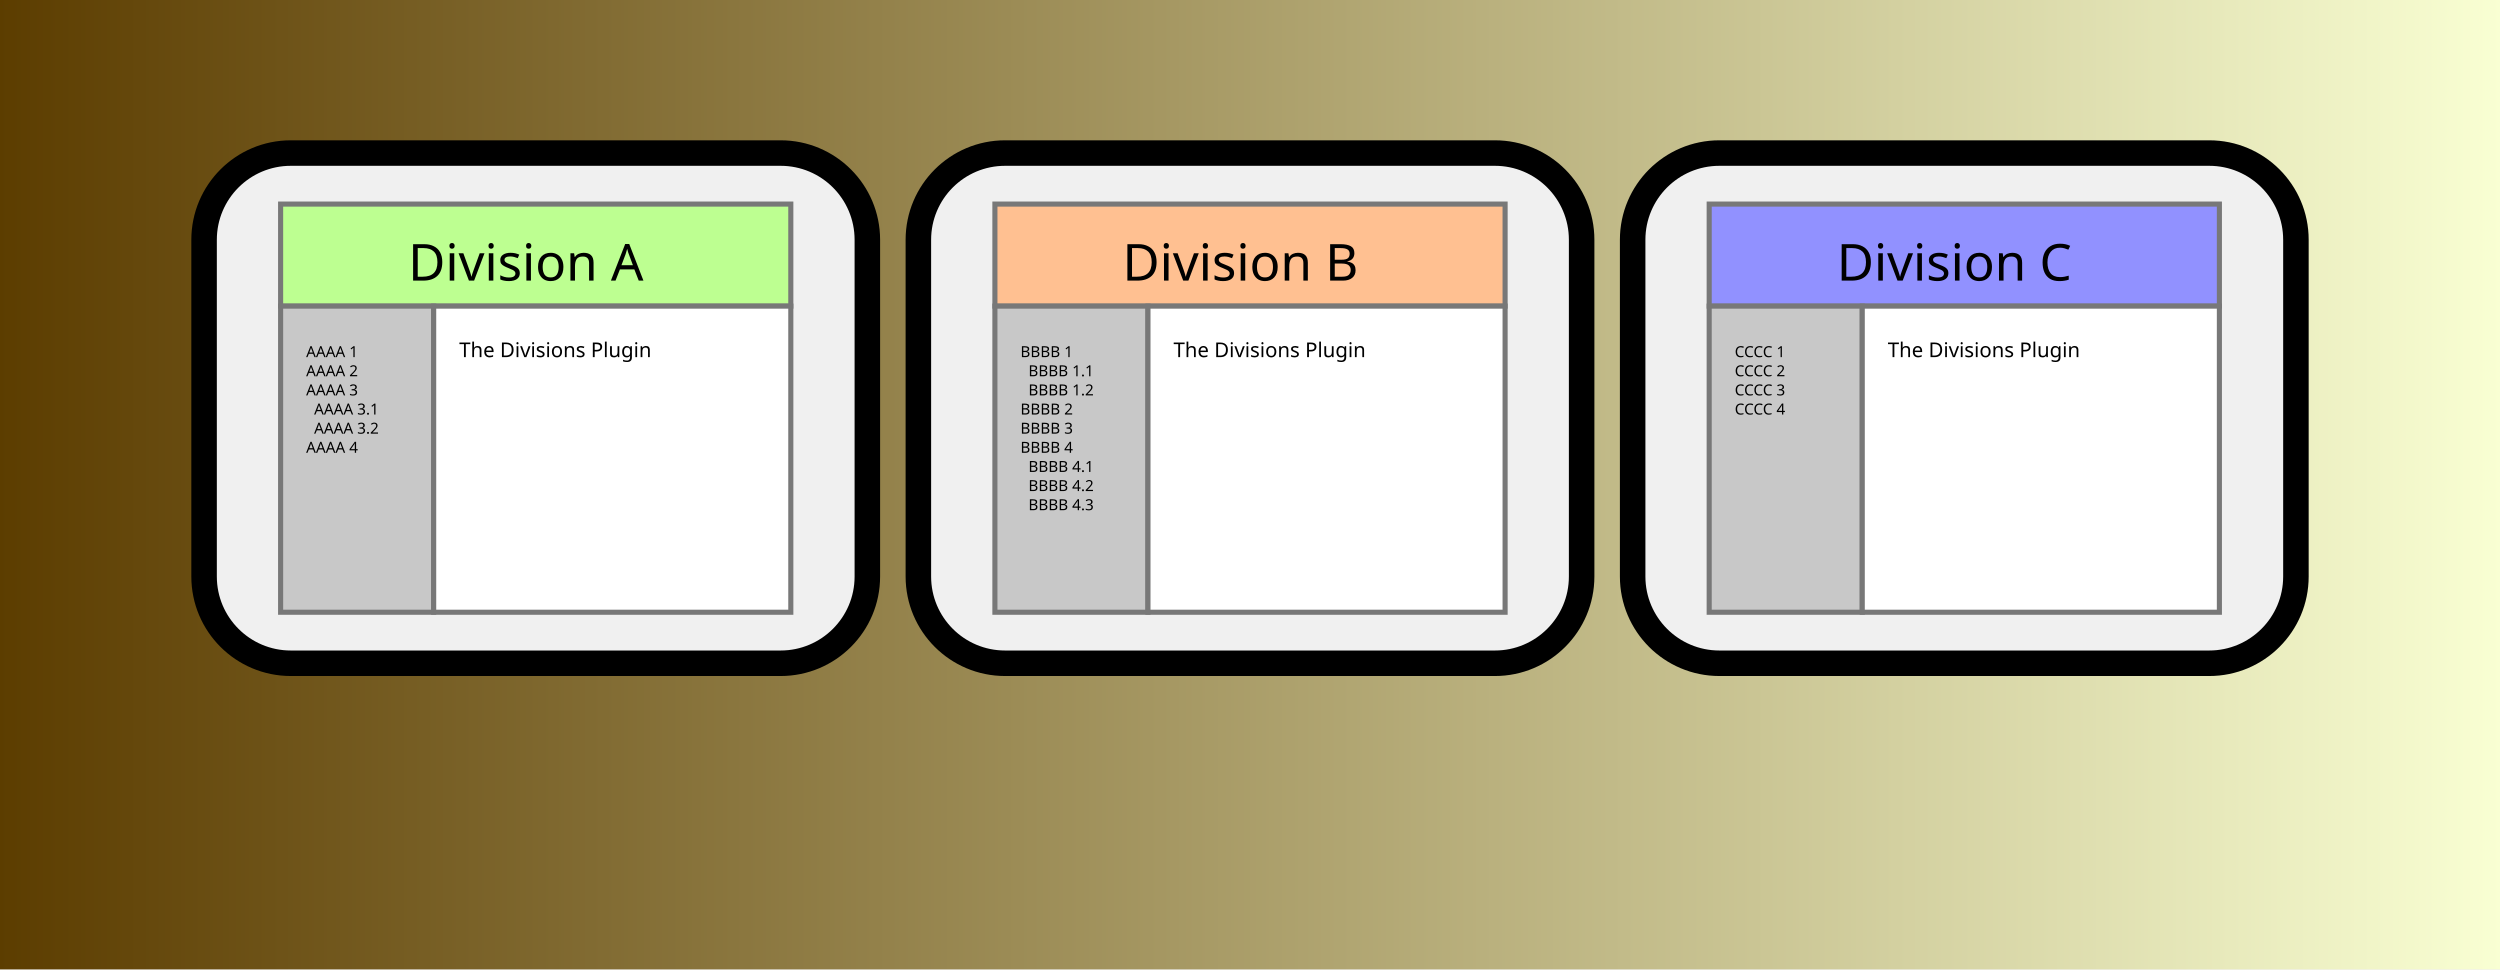
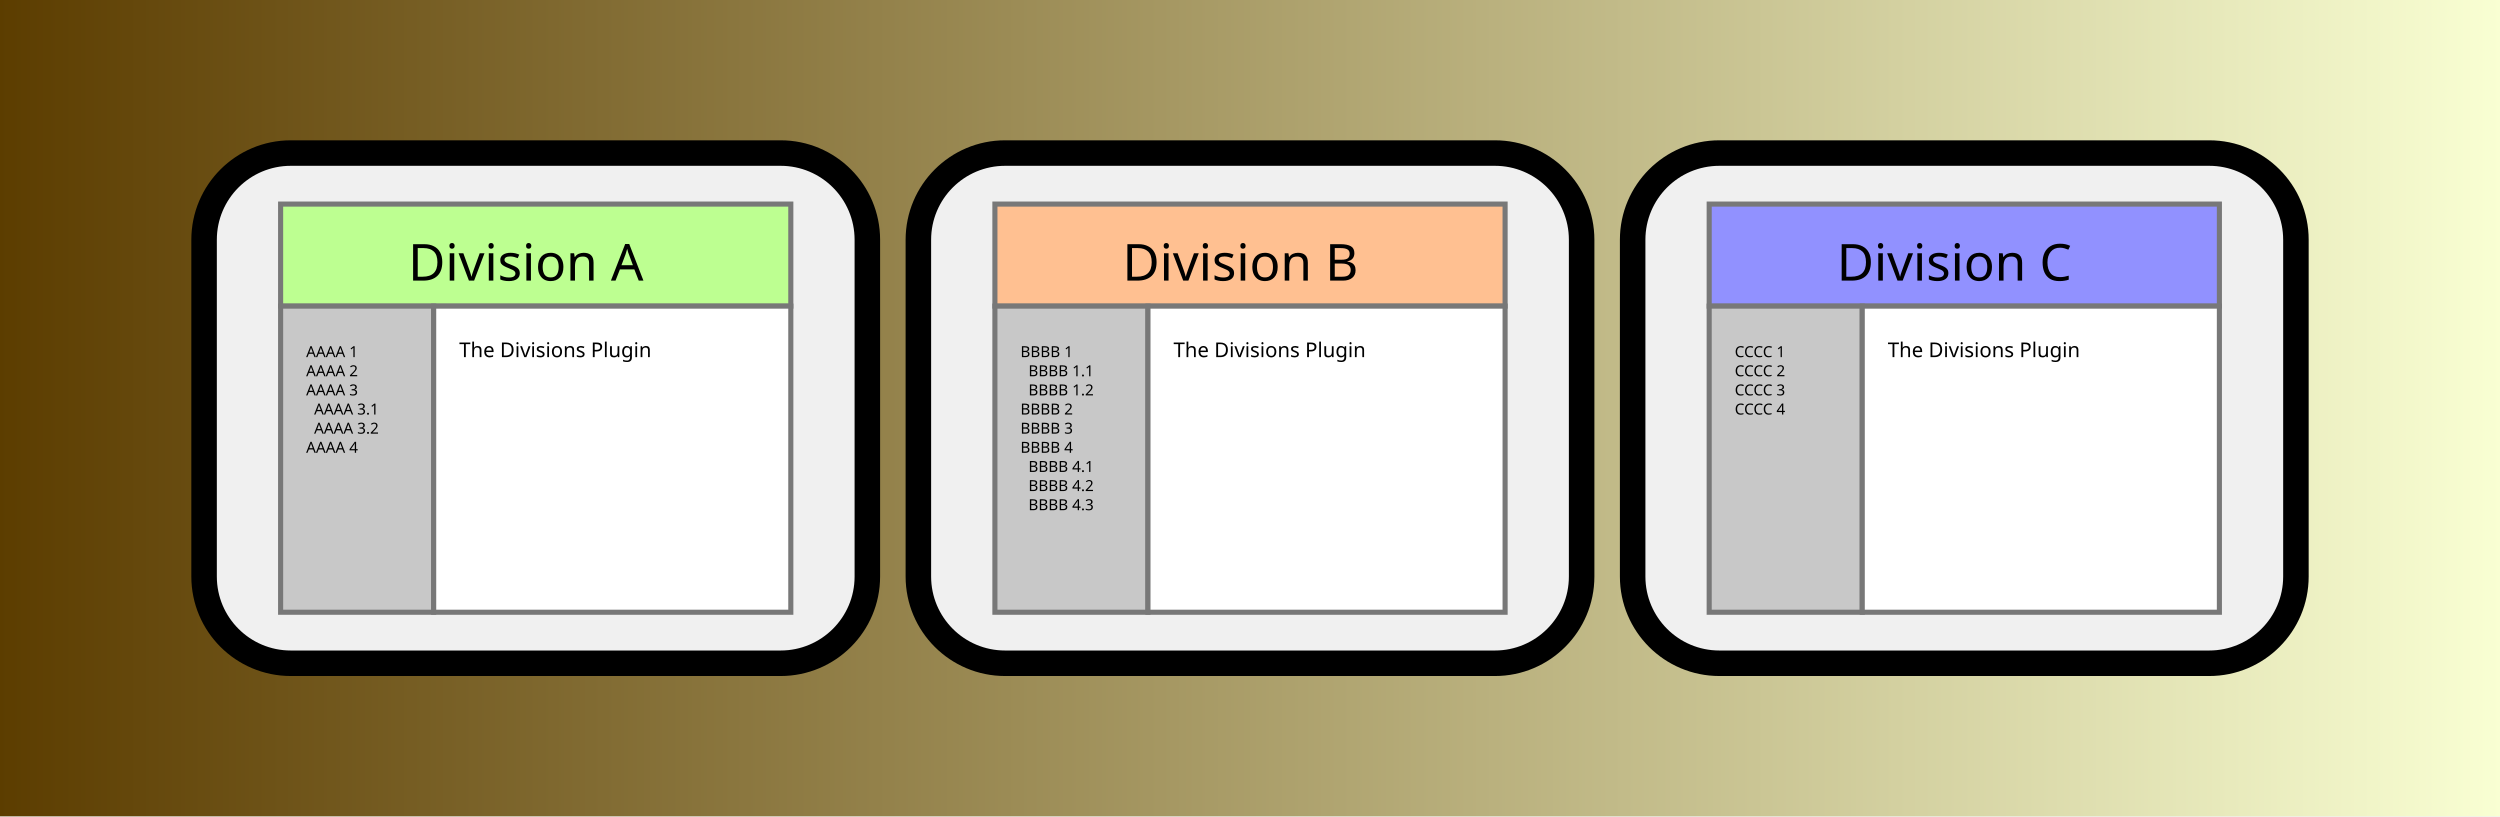
- <svg xmlns="http://www.w3.org/2000/svg" xmlns:xlink="http://www.w3.org/1999/xlink" width="490" height="190" id="svg2" version="1.1">
+ <svg xmlns="http://www.w3.org/2000/svg" xmlns:xlink="http://www.w3.org/1999/xlink" width="490" height="160" id="svg2" version="1.1">
  <defs id="defs4">
    <linearGradient id="linearGradient4388">
      <stop style="stop-color:#5c3d00;stop-opacity:1;" offset="0" id="stop4390" />
      <stop style="stop-color:#f9ffd3;stop-opacity:1;" offset="1" id="stop4392" />
    </linearGradient>
-     <linearGradient xlink:href="#linearGradient4388" id="linearGradient4394" x1="9.477" y1="-107.362" x2="500.523" y2="-107.362" gradientUnits="userSpaceOnUse" />
+     <linearGradient xlink:href="#linearGradient4388" id="linearGradient4394" x1="9.477" y1="-107.362" x2="500.523" y2="-107.362" gradientUnits="userSpaceOnUse" gradientTransform="matrix(1,0,0,0.8421053,0,-1.951923)" />
  </defs>
  <g id="layer1" transform="translate(-10,-12.36218)">
-     <rect style="fill:url(#linearGradient4394);fill-opacity:1;stroke:none" id="rect4376" width="490" height="190" x="10" y="-202.362" transform="scale(1,-1)" />
+     <rect style="fill:url(#linearGradient4394);fill-opacity:1;stroke:none" id="rect4376" width="490" height="160" x="10" y="-172.362" transform="scale(1,-1)" />
    <text xml:space="preserve" style="font-size:40px;font-style:normal;font-weight:normal;line-height:125%;letter-spacing:0px;word-spacing:0px;fill:#000000;fill-opacity:1;stroke:none;font-family:Sans" x="16.704" y="67.513" id="text3786">
      <tspan x="16.704" y="67.513" id="tspan3804" style="font-size:2px;font-style:normal;font-variant:normal;font-weight:normal;font-stretch:normal;text-align:start;line-height:125%;writing-mode:lr-tb;text-anchor:start;font-family:Sans;-inkscape-font-specification:Sans" />
    </text>
    <flowRoot xml:space="preserve" id="flowRoot3814" style="font-size:40px;font-style:normal;font-weight:normal;line-height:125%;letter-spacing:0px;word-spacing:0px;fill:#000000;fill-opacity:1;stroke:none;font-family:Sans">
      <flowRegion id="flowRegion3816">
        <rect id="rect3818" width="60.371" height="63.98" x="753.647" y="-28.073" />
      </flowRegion>
      <flowPara id="flowPara3820" />
    </flowRoot>
    <flowRoot xml:space="preserve" id="flowRoot3822" style="font-size:40px;font-style:normal;font-weight:normal;line-height:125%;letter-spacing:0px;word-spacing:0px;fill:#000000;fill-opacity:1;stroke:none;font-family:Sans">
      <flowRegion id="flowRegion3824">
        <rect id="rect3826" width="60.371" height="54.465" x="186.361" y="8.674" />
      </flowRegion>
      <flowPara id="flowPara3828">Lorem ipsum dolor sit amet, consectetur adipiscing elit. Sed facilisis turpis lorem, iaculis cursus elit suscipit nec. Pellentesque vehicula et ipsum at fringilla. Morbi sodales ultrices neque id tempor. Integer pellentesque urna ut nunc consequat vestibulum. Nulla est augue, bibendum vel eros a, bibendum lacinia nisl. Nunc vehicula laoreet aliquam. Class aptent taciti sociosqu ad litora torquent per conubia nostra, per inceptos himenaeos. Fusce et quam eget velit laoreet egestas sit amet quis est. Nunc dui mauris, tincidunt sed tincidunt in, malesuada eget eros. Sed suscipit, massa et bibendum pretium, nunc nibh fringilla lectus, ut lobortis dolor nisi vitae lectus. Proin fringilla iaculis hendrerit.Etiam suscipit ipsum velit, nec pharetra diam tempor a. Curabitur nulla ligula, venenatis sed arcu ac, ornare bibendum turpis. Phasellus at elementum magna. Quisque pulvinar est at enim feugiat posuere. Quisque tincidunt leo at nisl porta, sit amet elementum magna consectetur. Pellentesque scelerisque eget orci at sagittis. Quisque nunc nulla, fringilla non fermentum et, tempus nec mi. Proin sollicitudin pharetra sem congue interdum. Donec dignissim porta mi, ac accumsan sapien semper sodales. Phasellus eget turpis suscipit, molestie mi vel, gravida lectus. Sed sed nulla sed mauris laoreet feugiat. Suspendisse potenti. Praesent tortor enim, porta in eros eget, commodo condimentum nunc. Vestibulum luctus, odio ut scelerisque volutpat, leo justo imperdiet purus, tristique ultricies dui lacus et erat. Nunc euismod varius massa, id porta velit gravida at.Nulla vehicula mollis vestibulum. Etiam luctus massa tortor, eu mollis ante pretium sit amet. Mauris consequat turpis quis est malesuada pharetra. Donec posuere ullamcorper ipsum eu mollis. Quisque accumsan nisl non consequat sodales. Aliquam dapibus tempor felis id fringilla. Curabitur eu ullamcorper turpis, eget sodales tortor. Ut mattis, libero auctor rhoncus lacinia, sapien nisl pharetra nibh, nec semper justo diam vitae sem. In massa magna, sagittis id porttitor at, tempor a lorem. Proin aliquam ante mauris, ut adipiscing nisl vulputate vitae. Nullam euismod scelerisque malesuada. Pellentesque ultricies quis tellus ac interdum. Mauris ultricies aliquam ante, nec dignissim nisi viverra ut. Aenean molestie vel sapien eu dignissim. Morbi interdum lacus et bibendum consectetur. Pellentesque vel convallis orci.Vestibulum tempor nunc non scelerisque viverra. Sed tincidunt dapibus velit in iaculis. Vivamus porta vulputate turpis ut dignissim. Proin venenatis quam at tortor pretium, sit amet rutrum enim euismod. Integer mattis mauris porta urna mattis commodo. Nam erat lectus, vestibulum in felis ac, mattis fringilla metus. Curabitur in tellus et lorem tincidunt scelerisque. Nullam scelerisque dolor non tortor posuere, id lobortis massa tincidunt. Vestibulum vel elementum diam. Donec laoreet et neque id venenatis.Donec nec pharetra lacus. Nulla sit amet metus sit amet metus tincidunt sodales. Mauris velit magna, tempus auctor nunc eu, viverra pulvinar quam. Nulla quis ligula fringilla, bibendum dolor et, blandit felis. Vestibulum laoreet risus dui, quis auctor felis aliquam sed. Integer placerat augue in venenatis tincidunt. Donec velit sem, iaculis eu auctor id, gravida non diam. Praesent massa orci, eleifend iaculis tortor ut, dictum pellentesque lorem. Fusce facilisis accumsan eros, ut porta erat congue ut. Aliquam erat volutpat. Nunc hendrerit ligula sit amet arcu dictum aliquam. Etiam porta est elit, vel rutrum lacus varius eget. Nulla sit amet euismod erat. Suspendisse justo enim, ullamcorper a turpis vitae, euismod sollicitudin mauris. Aenean convallis justo eget congue pharetra.</flowPara>
      <flowPara id="flowPara3830" />
      <flowPara id="flowPara3832" />
      <flowPara id="flowPara3834" />
      <flowPara id="flowPara3836" />
      <flowPara id="flowPara3838" />
      <flowPara id="flowPara3840" />
      <flowPara id="flowPara3842" />
      <flowPara id="flowPara3844" />
    </flowRoot>
    <flowRoot xml:space="preserve" id="flowRoot3890" style="font-size:40px;font-style:normal;font-weight:normal;line-height:125%;letter-spacing:0px;word-spacing:0px;fill:#000000;fill-opacity:1;stroke:none;font-family:Sans">
      <flowRegion id="flowRegion3892">
        <rect id="rect3894" width="62.011" height="72.838" x="194.236" y="11.955" />
      </flowRegion>
      <flowPara id="flowPara3896">Lorem ipsum dolor sit amet, consectetur adipiscing elit. Sed facilisis turpis lorem, iaculis cursus elit suscipit nec. Pellentesque vehicula et ipsum at fringilla. Morbi sodales ultrices neque id tempor. Integer pellentesque urna ut nunc consequat vestibulum. Nulla est augue, bibendum vel eros a, bibendum lacinia nisl. Nunc vehicula laoreet aliquam. Class aptent taciti sociosqu ad litora torquent per conubia nostra, per inceptos himenaeos. Fusce et quam eget velit laoreet egestas sit amet quis est. Nunc dui mauris, tincidunt sed tincidunt in, malesuada eget eros. Sed suscipit, massa et bibendum pretium, nunc nibh fringilla lectus, ut lobortis dolor nisi vitae lectus. Proin fringilla iaculis hendrerit.Etiam suscipit ipsum velit, nec pharetra diam tempor a. Curabitur nulla ligula, venenatis sed arcu ac, ornare bibendum turpis. Phasellus at elementum magna. Quisque pulvinar est at enim feugiat posuere. Quisque tincidunt leo at nisl porta, sit amet elementum magna consectetur. Pellentesque scelerisque eget orci at sagittis. Quisque nunc nulla, fringilla non fermentum et, tempus nec mi. Proin sollicitudin pharetra sem congue interdum. Donec dignissim porta mi, ac accumsan sapien semper sodales. Phasellus eget turpis suscipit, molestie mi vel, gravida lectus. Sed sed nulla sed mauris laoreet feugiat. Suspendisse potenti. Praesent tortor enim, porta in eros eget, commodo condimentum nunc. Vestibulum luctus, odio ut scelerisque volutpat, leo justo imperdiet purus, tristique ultricies dui lacus et erat. Nunc euismod varius massa, id porta velit gravida at.Nulla vehicula mollis vestibulum. Etiam luctus massa tortor, eu mollis ante pretium sit amet. Mauris consequat turpis quis est malesuada pharetra. Donec posuere ullamcorper ipsum eu mollis. Quisque accumsan nisl non consequat sodales. Aliquam dapibus tempor felis id fringilla. Curabitur eu ullamcorper turpis, eget sodales tortor. Ut mattis, libero auctor rhoncus lacinia, sapien nisl pharetra nibh, nec semper justo diam vitae sem. In massa magna, sagittis id porttitor at, tempor a lorem. Proin aliquam ante mauris, ut adipiscing nisl vulputate vitae. Nullam euismod scelerisque malesuada. Pellentesque ultricies quis tellus ac interdum. Mauris ultricies aliquam ante, nec dignissim nisi viverra ut. Aenean molestie vel sapien eu dignissim. Morbi interdum lacus et bibendum consectetur. Pellentesque vel convallis orci.Vestibulum tempor nunc non scelerisque viverra. Sed tincidunt dapibus velit in iaculis. Vivamus porta vulputate turpis ut dignissim. Proin venenatis quam at tortor pretium, sit amet rutrum enim euismod. Integer mattis mauris porta urna mattis commodo. Nam erat lectus, vestibulum in felis ac, mattis fringilla metus. Curabitur in tellus et lorem tincidunt scelerisque. Nullam scelerisque dolor non tortor posuere, id lobortis massa tincidunt. Vestibulum vel elementum diam. Donec laoreet et neque id venenatis.Donec nec pharetra lacus. Nulla sit amet metus sit amet metus tincidunt sodales. Mauris velit magna, tempus auctor nunc eu, viverra pulvinar quam. Nulla quis ligula fringilla, bibendum dolor et, blandit felis. Vestibulum laoreet risus dui, quis auctor felis aliquam sed. Integer placerat augue in venenatis tincidunt. Donec velit sem, iaculis eu auctor id, gravida non diam. Praesent massa orci, eleifend iaculis tortor ut, dictum pellentesque lorem. Fusce facilisis accumsan eros, ut porta erat congue ut. Aliquam erat volutpat. Nunc hendrerit ligula sit amet arcu dictum aliquam. Etiam porta est elit, vel rutrum lacus varius eget. Nulla sit amet euismod erat. Suspendisse justo enim, ullamcorper a turpis vitae, euismod sollicitudin mauris. Aenean convallis justo eget congue pharetra.</flowPara>
      <flowPara id="flowPara3898" />
      <flowPara id="flowPara3900" />
      <flowPara id="flowPara3902" />
      <flowPara id="flowPara3904" />
      <flowPara id="flowPara3906" />
      <flowPara id="flowPara3908" />
      <flowPara id="flowPara3910" />
      <flowPara id="flowPara3912" />
    </flowRoot>
    <flowRoot xml:space="preserve" id="flowRoot3914" style="font-size:2px;font-style:normal;font-variant:normal;font-weight:normal;font-stretch:normal;text-align:start;line-height:125%;letter-spacing:0px;word-spacing:0px;writing-mode:lr-tb;text-anchor:start;fill:#000000;fill-opacity:1;stroke:none;font-family:Sans;-inkscape-font-specification:Sans">
      <flowRegion id="flowRegion3916">
        <rect id="rect3918" width="82.025" height="77.104" x="197.189" y="26.719" style="font-size:2px;font-style:normal;font-variant:normal;font-weight:normal;font-stretch:normal;text-align:start;line-height:125%;writing-mode:lr-tb;text-anchor:start;font-family:Sans;-inkscape-font-specification:Sans" />
      </flowRegion>
      <flowPara id="flowPara3936" />
    </flowRoot>
    <g id="g4046">
      <rect ry="17" rx="17" y="42.362" x="50" height="100" width="130" id="rect2987" style="fill:#f0f0f0;fill-opacity:1;stroke:#000000;stroke-width:5;stroke-miterlimit:4;stroke-opacity:1;stroke-dasharray:none" />
      <rect y="52.362" x="65" height="20" width="100" id="rect3757" style="fill:#bdff91;fill-opacity:1;stroke:#787878;stroke-width:1;stroke-miterlimit:4;stroke-opacity:1;stroke-dasharray:none" />
      <rect y="72.362" x="65" height="60" width="30" id="rect3759" style="fill:#c8c8c8;fill-opacity:1;stroke:#787878;stroke-width:1;stroke-miterlimit:4;stroke-opacity:1;stroke-dasharray:none" />
      <rect y="72.362" x="95" height="60" width="70" id="rect3761" style="fill:#ffffff;fill-opacity:1;stroke:#787878;stroke-width:1;stroke-miterlimit:4;stroke-opacity:1;stroke-dasharray:none" />
      <text id="text3782" y="82.362" x="100" style="font-size:40px;font-style:normal;font-weight:normal;line-height:125%;letter-spacing:0px;word-spacing:0px;fill:#000000;fill-opacity:1;stroke:none;font-family:Sans" xml:space="preserve">
        <tspan style="font-size:4px;font-style:normal;font-variant:normal;font-weight:normal;font-stretch:normal;text-align:start;line-height:125%;writing-mode:lr-tb;text-anchor:start;font-family:Sans;-inkscape-font-specification:Sans" y="82.362" x="100" id="tspan3784">The Divisions Plugin</tspan>
      </text>
      <flowRoot transform="translate(-92.59375,62.58743)" style="font-size:2px;font-style:normal;font-variant:normal;font-weight:normal;font-stretch:normal;text-align:start;line-height:125%;letter-spacing:0px;word-spacing:0px;writing-mode:lr-tb;text-anchor:start;fill:#000000;fill-opacity:1;stroke:none;font-family:Sans;-inkscape-font-specification:Sans" id="flowRoot3982" xml:space="preserve">
        <flowRegion id="flowRegion3984">
          <rect style="font-size:2px;font-style:normal;font-variant:normal;font-weight:normal;font-stretch:normal;text-align:start;line-height:125%;writing-mode:lr-tb;text-anchor:start;font-family:Sans;-inkscape-font-specification:Sans" y="22.782" x="192.595" height="41.993" width="59.999" id="rect3986" />
        </flowRegion>
        <flowPara id="flowPara4012">Lorem ipsum dolor sit amet, consectetur adipiscing elit. Maecenas porttitor ultricies urna eu mattis. In non ipsum ac massa hendrerit tempor at sed libero. Aenean et purus nulla. Donec sagittis mauris enim, sit amet ornare velit rutrum sed. Fusce at vehicula lorem. Proin ac dignissim elit. Duis odio lectus, tempus vel justo eget, rutrum malesuada magna.</flowPara>
        <flowPara id="flowPara4014" />
        <flowPara id="flowPara4016">Nullam vitae pellentesque risus. Etiam porttitor dui urna, et tincidunt sapien congue ut. Integer suscipit mauris eu risus eleifend mollis. Ut porta, velit eu aliquam lobortis, lacus dolor porttitor lectus, et ultrices arcu mauris ut metus. Donec sagittis odio ut mauris tempus bibendum. Aenean ac sem sed est tempor euismod vitae sit amet metus. Ut eu massa at ante auctor pharetra. Lorem ipsum dolor sit amet, consectetur adipiscing elit. Sed laoreet nisi est, et blandit metus porttitor ut. Vestibulum sed arcu malesuada, fermentum mi eget, volutpat ante.</flowPara>
        <flowPara id="flowPara4018" />
        <flowPara id="flowPara4020">Phasellus pulvinar ante lorem. Fusce et odio tempor, luctus massa nec, semper lectus. Donec pharetra lorem libero, sit amet accumsan orci sollicitudin ac. Phasellus neque ligula, lobortis gravida elementum vitae, aliquam vel est. Curabitur in dolor ac arcu cursus iaculis. Nam quis eleifend purus. Suspendisse potenti.</flowPara>
      </flowRoot>
      <text id="text4022" y="67.362" x="90" style="font-size:40px;font-style:normal;font-weight:normal;line-height:125%;letter-spacing:0px;word-spacing:0px;fill:#000000;fill-opacity:1;stroke:none;font-family:Sans" xml:space="preserve">
        <tspan style="font-size:10px;font-style:normal;font-variant:normal;font-weight:normal;font-stretch:normal;text-align:start;line-height:125%;writing-mode:lr-tb;text-anchor:start;font-family:Sans;-inkscape-font-specification:Sans" y="67.362" x="90" id="tspan4024">Division A</tspan>
      </text>
      <text id="text4028" y="82.362" x="70" style="font-size:40px;font-style:normal;font-weight:normal;line-height:125%;letter-spacing:0px;word-spacing:0px;fill:#000000;fill-opacity:1;stroke:none;font-family:Sans" xml:space="preserve">
        <tspan id="tspan4032" style="font-size:3px;font-style:normal;font-variant:normal;font-weight:normal;font-stretch:normal;text-align:start;line-height:125%;writing-mode:lr-tb;text-anchor:start;font-family:Sans;-inkscape-font-specification:Sans" y="82.362" x="70">AAAA 1</tspan>
        <tspan id="tspan4036" style="font-size:3px;font-style:normal;font-variant:normal;font-weight:normal;font-stretch:normal;text-align:start;line-height:125%;writing-mode:lr-tb;text-anchor:start;font-family:Sans;-inkscape-font-specification:Sans" y="86.112" x="70">AAAA 2</tspan>
        <tspan id="tspan4038" style="font-size:3px;font-style:normal;font-variant:normal;font-weight:normal;font-stretch:normal;text-align:start;line-height:125%;writing-mode:lr-tb;text-anchor:start;font-family:Sans;-inkscape-font-specification:Sans" y="89.862" x="70">AAAA 3</tspan>
        <tspan id="tspan4040" style="font-size:3px;font-style:normal;font-variant:normal;font-weight:normal;font-stretch:normal;text-align:start;line-height:125%;writing-mode:lr-tb;text-anchor:start;font-family:Sans;-inkscape-font-specification:Sans" y="93.612" x="70">  AAAA 3.1</tspan>
        <tspan id="tspan4042" style="font-size:3px;font-style:normal;font-variant:normal;font-weight:normal;font-stretch:normal;text-align:start;line-height:125%;writing-mode:lr-tb;text-anchor:start;font-family:Sans;-inkscape-font-specification:Sans" y="97.362" x="70">  AAAA 3.2</tspan>
        <tspan id="tspan4044" style="font-size:3px;font-style:normal;font-variant:normal;font-weight:normal;font-stretch:normal;text-align:start;line-height:125%;writing-mode:lr-tb;text-anchor:start;font-family:Sans;-inkscape-font-specification:Sans" y="101.112" x="70">AAAA 4</tspan>
      </text>
    </g>
    <g id="g4258" transform="translate(140,0)">
      <rect style="fill:#f0f0f0;fill-opacity:1;stroke:#000000;stroke-width:5;stroke-miterlimit:4;stroke-opacity:1;stroke-dasharray:none" id="rect4260" width="130" height="100" x="50" y="42.362" rx="17" ry="17" />
      <rect style="fill:#ffc091;fill-opacity:1;stroke:#787878;stroke-width:1;stroke-miterlimit:4;stroke-opacity:1;stroke-dasharray:none" id="rect4262" width="100" height="20" x="65" y="52.362" />
      <rect style="fill:#c8c8c8;fill-opacity:1;stroke:#787878;stroke-width:1;stroke-miterlimit:4;stroke-opacity:1;stroke-dasharray:none" id="rect4264" width="30" height="60" x="65" y="72.362" />
      <rect style="fill:#ffffff;fill-opacity:1;stroke:#787878;stroke-width:1;stroke-miterlimit:4;stroke-opacity:1;stroke-dasharray:none" id="rect4266" width="70" height="60" x="95" y="72.362" />
      <text xml:space="preserve" style="font-size:40px;font-style:normal;font-weight:normal;line-height:125%;letter-spacing:0px;word-spacing:0px;fill:#000000;fill-opacity:1;stroke:none;font-family:Sans" x="100" y="82.362" id="text4268">
        <tspan id="tspan4270" x="100" y="82.362" style="font-size:4px;font-style:normal;font-variant:normal;font-weight:normal;font-stretch:normal;text-align:start;line-height:125%;writing-mode:lr-tb;text-anchor:start;font-family:Sans;-inkscape-font-specification:Sans">The Divisions Plugin</tspan>
      </text>
      <flowRoot xml:space="preserve" id="flowRoot4272" style="font-size:2px;font-style:normal;font-variant:normal;font-weight:normal;font-stretch:normal;text-align:start;line-height:125%;letter-spacing:0px;word-spacing:0px;writing-mode:lr-tb;text-anchor:start;fill:#000000;fill-opacity:1;stroke:none;font-family:Sans;-inkscape-font-specification:Sans" transform="translate(-92.59375,62.58743)">
        <flowRegion id="flowRegion4274">
          <rect id="rect4276" width="59.999" height="41.993" x="192.595" y="22.782" style="font-size:2px;font-style:normal;font-variant:normal;font-weight:normal;font-stretch:normal;text-align:start;line-height:125%;writing-mode:lr-tb;text-anchor:start;font-family:Sans;-inkscape-font-specification:Sans" />
        </flowRegion>
        <flowPara id="flowPara4278">Lorem ipsum dolor sit amet, consectetur adipiscing elit. Maecenas porttitor ultricies urna eu mattis. In non ipsum ac massa hendrerit tempor at sed libero. Aenean et purus nulla. Donec sagittis mauris enim, sit amet ornare velit rutrum sed. Fusce at vehicula lorem. Proin ac dignissim elit. Duis odio lectus, tempus vel justo eget, rutrum malesuada magna.</flowPara>
        <flowPara id="flowPara4280" />
        <flowPara id="flowPara4282">Nullam vitae pellentesque risus. Etiam porttitor dui urna, et tincidunt sapien congue ut. Integer suscipit mauris eu risus eleifend mollis. Ut porta, velit eu aliquam lobortis, lacus dolor porttitor lectus, et ultrices arcu mauris ut metus. Donec sagittis odio ut mauris tempus bibendum. Aenean ac sem sed est tempor euismod vitae sit amet metus. Ut eu massa at ante auctor pharetra. Lorem ipsum dolor sit amet, consectetur adipiscing elit. Sed laoreet nisi est, et blandit metus porttitor ut. Vestibulum sed arcu malesuada, fermentum mi eget, volutpat ante.</flowPara>
        <flowPara id="flowPara4284" />
        <flowPara id="flowPara4286">Phasellus pulvinar ante lorem. Fusce et odio tempor, luctus massa nec, semper lectus. Donec pharetra lorem libero, sit amet accumsan orci sollicitudin ac. Phasellus neque ligula, lobortis gravida elementum vitae, aliquam vel est. Curabitur in dolor ac arcu cursus iaculis. Nam quis eleifend purus. Suspendisse potenti.</flowPara>
      </flowRoot>
      <text xml:space="preserve" style="font-size:40px;font-style:normal;font-weight:normal;line-height:125%;letter-spacing:0px;word-spacing:0px;fill:#000000;fill-opacity:1;stroke:none;font-family:Sans" x="90" y="67.362" id="text4288">
        <tspan id="tspan4290" x="90" y="67.362" style="font-size:10px;font-style:normal;font-variant:normal;font-weight:normal;font-stretch:normal;text-align:start;line-height:125%;writing-mode:lr-tb;text-anchor:start;font-family:Sans;-inkscape-font-specification:Sans">Division B</tspan>
      </text>
      <text xml:space="preserve" style="font-size:40px;font-style:normal;font-weight:normal;line-height:125%;letter-spacing:0px;word-spacing:0px;fill:#000000;fill-opacity:1;stroke:none;font-family:Sans" x="70" y="82.362" id="text4292">
        <tspan x="70" y="82.362" style="font-size:3px;font-style:normal;font-variant:normal;font-weight:normal;font-stretch:normal;text-align:start;line-height:125%;writing-mode:lr-tb;text-anchor:start;font-family:Sans;-inkscape-font-specification:Sans" id="tspan4294">BBBB 1</tspan>
        <tspan x="70" y="86.112" style="font-size:3px;font-style:normal;font-variant:normal;font-weight:normal;font-stretch:normal;text-align:start;line-height:125%;writing-mode:lr-tb;text-anchor:start;font-family:Sans;-inkscape-font-specification:Sans" id="tspan4354">  BBBB 1.1</tspan>
        <tspan x="70" y="89.862" style="font-size:3px;font-style:normal;font-variant:normal;font-weight:normal;font-stretch:normal;text-align:start;line-height:125%;writing-mode:lr-tb;text-anchor:start;font-family:Sans;-inkscape-font-specification:Sans" id="tspan4356">  BBBB 1.2</tspan>
        <tspan x="70" y="93.612" style="font-size:3px;font-style:normal;font-variant:normal;font-weight:normal;font-stretch:normal;text-align:start;line-height:125%;writing-mode:lr-tb;text-anchor:start;font-family:Sans;-inkscape-font-specification:Sans" id="tspan4296">BBBB 2</tspan>
        <tspan x="70" y="97.362" style="font-size:3px;font-style:normal;font-variant:normal;font-weight:normal;font-stretch:normal;text-align:start;line-height:125%;writing-mode:lr-tb;text-anchor:start;font-family:Sans;-inkscape-font-specification:Sans" id="tspan4298">BBBB 3</tspan>
        <tspan x="70" y="101.112" style="font-size:3px;font-style:normal;font-variant:normal;font-weight:normal;font-stretch:normal;text-align:start;line-height:125%;writing-mode:lr-tb;text-anchor:start;font-family:Sans;-inkscape-font-specification:Sans" id="tspan4304">BBBB 4</tspan>
        <tspan x="70" y="104.862" style="font-size:3px;font-style:normal;font-variant:normal;font-weight:normal;font-stretch:normal;text-align:start;line-height:125%;writing-mode:lr-tb;text-anchor:start;font-family:Sans;-inkscape-font-specification:Sans" id="tspan4363">  BBBB 4.1</tspan>
        <tspan x="70" y="108.612" style="font-size:3px;font-style:normal;font-variant:normal;font-weight:normal;font-stretch:normal;text-align:start;line-height:125%;writing-mode:lr-tb;text-anchor:start;font-family:Sans;-inkscape-font-specification:Sans" id="tspan4365">  BBBB 4.2</tspan>
        <tspan x="70" y="112.362" style="font-size:3px;font-style:normal;font-variant:normal;font-weight:normal;font-stretch:normal;text-align:start;line-height:125%;writing-mode:lr-tb;text-anchor:start;font-family:Sans;-inkscape-font-specification:Sans" id="tspan4367">  BBBB 4.3</tspan>
      </text>
    </g>
    <g transform="translate(280,0)" id="g4306">
      <rect ry="17" rx="17" y="42.362" x="50" height="100" width="130" id="rect4308" style="fill:#f0f0f0;fill-opacity:1;stroke:#000000;stroke-width:5;stroke-miterlimit:4;stroke-opacity:1;stroke-dasharray:none" />
      <rect y="52.362" x="65" height="20" width="100" id="rect4310" style="fill:#9191ff;fill-opacity:1;stroke:#787878;stroke-width:1;stroke-miterlimit:4;stroke-opacity:1;stroke-dasharray:none" />
      <rect y="72.362" x="65" height="60" width="30" id="rect4312" style="fill:#c8c8c8;fill-opacity:1;stroke:#787878;stroke-width:1;stroke-miterlimit:4;stroke-opacity:1;stroke-dasharray:none" />
      <rect y="72.362" x="95" height="60" width="70" id="rect4314" style="fill:#ffffff;fill-opacity:1;stroke:#787878;stroke-width:1;stroke-miterlimit:4;stroke-opacity:1;stroke-dasharray:none" />
      <text id="text4316" y="82.362" x="100" style="font-size:40px;font-style:normal;font-weight:normal;line-height:125%;letter-spacing:0px;word-spacing:0px;fill:#000000;fill-opacity:1;stroke:none;font-family:Sans" xml:space="preserve">
        <tspan style="font-size:4px;font-style:normal;font-variant:normal;font-weight:normal;font-stretch:normal;text-align:start;line-height:125%;writing-mode:lr-tb;text-anchor:start;font-family:Sans;-inkscape-font-specification:Sans" y="82.362" x="100" id="tspan4318">The Divisions Plugin</tspan>
      </text>
      <flowRoot transform="translate(-92.59375,62.58743)" style="font-size:2px;font-style:normal;font-variant:normal;font-weight:normal;font-stretch:normal;text-align:start;line-height:125%;letter-spacing:0px;word-spacing:0px;writing-mode:lr-tb;text-anchor:start;fill:#000000;fill-opacity:1;stroke:none;font-family:Sans;-inkscape-font-specification:Sans" id="flowRoot4320" xml:space="preserve">
        <flowRegion id="flowRegion4322">
          <rect style="font-size:2px;font-style:normal;font-variant:normal;font-weight:normal;font-stretch:normal;text-align:start;line-height:125%;writing-mode:lr-tb;text-anchor:start;font-family:Sans;-inkscape-font-specification:Sans" y="22.782" x="192.595" height="41.993" width="59.999" id="rect4324" />
        </flowRegion>
        <flowPara id="flowPara4326">Lorem ipsum dolor sit amet, consectetur adipiscing elit. Maecenas porttitor ultricies urna eu mattis. In non ipsum ac massa hendrerit tempor at sed libero. Aenean et purus nulla. Donec sagittis mauris enim, sit amet ornare velit rutrum sed. Fusce at vehicula lorem. Proin ac dignissim elit. Duis odio lectus, tempus vel justo eget, rutrum malesuada magna.</flowPara>
        <flowPara id="flowPara4328" />
        <flowPara id="flowPara4330">Nullam vitae pellentesque risus. Etiam porttitor dui urna, et tincidunt sapien congue ut. Integer suscipit mauris eu risus eleifend mollis. Ut porta, velit eu aliquam lobortis, lacus dolor porttitor lectus, et ultrices arcu mauris ut metus. Donec sagittis odio ut mauris tempus bibendum. Aenean ac sem sed est tempor euismod vitae sit amet metus. Ut eu massa at ante auctor pharetra. Lorem ipsum dolor sit amet, consectetur adipiscing elit. Sed laoreet nisi est, et blandit metus porttitor ut. Vestibulum sed arcu malesuada, fermentum mi eget, volutpat ante.</flowPara>
        <flowPara id="flowPara4332" />
        <flowPara id="flowPara4334">Phasellus pulvinar ante lorem. Fusce et odio tempor, luctus massa nec, semper lectus. Donec pharetra lorem libero, sit amet accumsan orci sollicitudin ac. Phasellus neque ligula, lobortis gravida elementum vitae, aliquam vel est. Curabitur in dolor ac arcu cursus iaculis. Nam quis eleifend purus. Suspendisse potenti.</flowPara>
      </flowRoot>
      <text id="text4336" y="67.362" x="90" style="font-size:40px;font-style:normal;font-weight:normal;line-height:125%;letter-spacing:0px;word-spacing:0px;fill:#000000;fill-opacity:1;stroke:none;font-family:Sans" xml:space="preserve">
        <tspan style="font-size:10px;font-style:normal;font-variant:normal;font-weight:normal;font-stretch:normal;text-align:start;line-height:125%;writing-mode:lr-tb;text-anchor:start;font-family:Sans;-inkscape-font-specification:Sans" y="67.362" x="90" id="tspan4338">Division C</tspan>
      </text>
      <text id="text4340" y="82.362" x="70" style="font-size:40px;font-style:normal;font-weight:normal;line-height:125%;letter-spacing:0px;word-spacing:0px;fill:#000000;fill-opacity:1;stroke:none;font-family:Sans" xml:space="preserve">
        <tspan id="tspan4342" style="font-size:3px;font-style:normal;font-variant:normal;font-weight:normal;font-stretch:normal;text-align:start;line-height:125%;writing-mode:lr-tb;text-anchor:start;font-family:Sans;-inkscape-font-specification:Sans" y="82.362" x="70">CCCC 1</tspan>
        <tspan id="tspan4344" style="font-size:3px;font-style:normal;font-variant:normal;font-weight:normal;font-stretch:normal;text-align:start;line-height:125%;writing-mode:lr-tb;text-anchor:start;font-family:Sans;-inkscape-font-specification:Sans" y="86.112" x="70">CCCC 2</tspan>
        <tspan id="tspan4346" style="font-size:3px;font-style:normal;font-variant:normal;font-weight:normal;font-stretch:normal;text-align:start;line-height:125%;writing-mode:lr-tb;text-anchor:start;font-family:Sans;-inkscape-font-specification:Sans" y="89.862" x="70">CCCC 3</tspan>
        <tspan id="tspan4352" style="font-size:3px;font-style:normal;font-variant:normal;font-weight:normal;font-stretch:normal;text-align:start;line-height:125%;writing-mode:lr-tb;text-anchor:start;font-family:Sans;-inkscape-font-specification:Sans" y="93.612" x="70">CCCC 4 </tspan>
      </text>
    </g>
  </g>
</svg>
